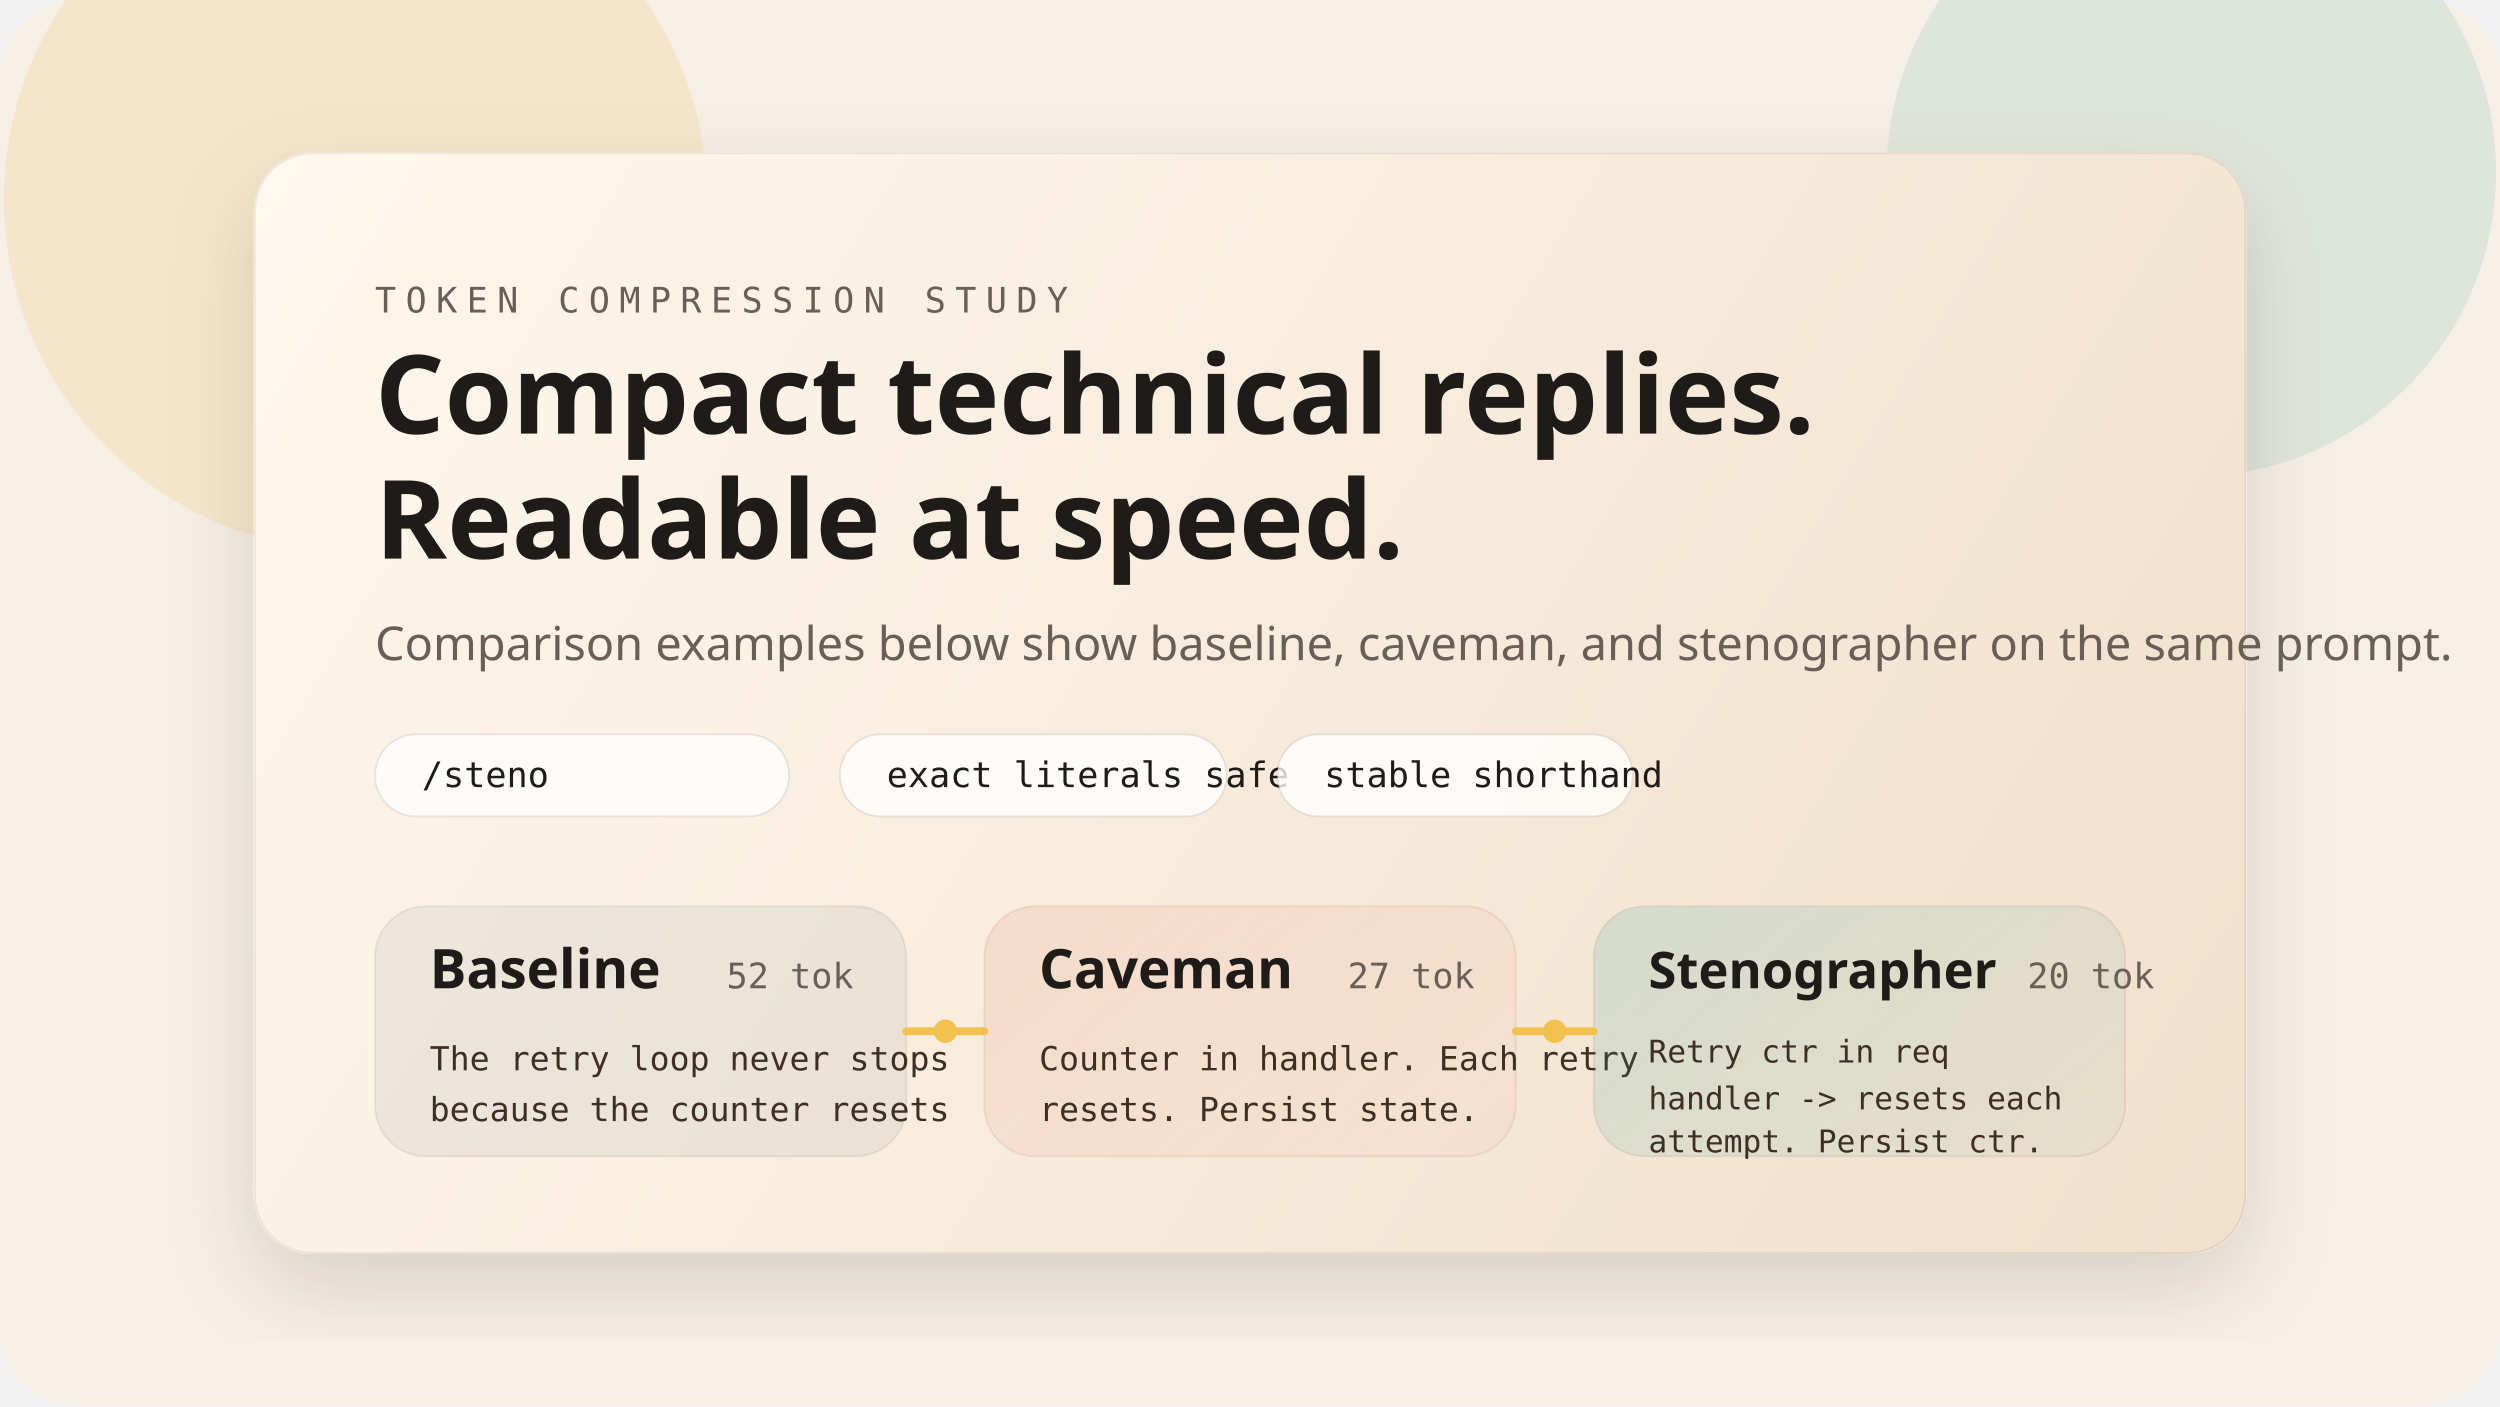
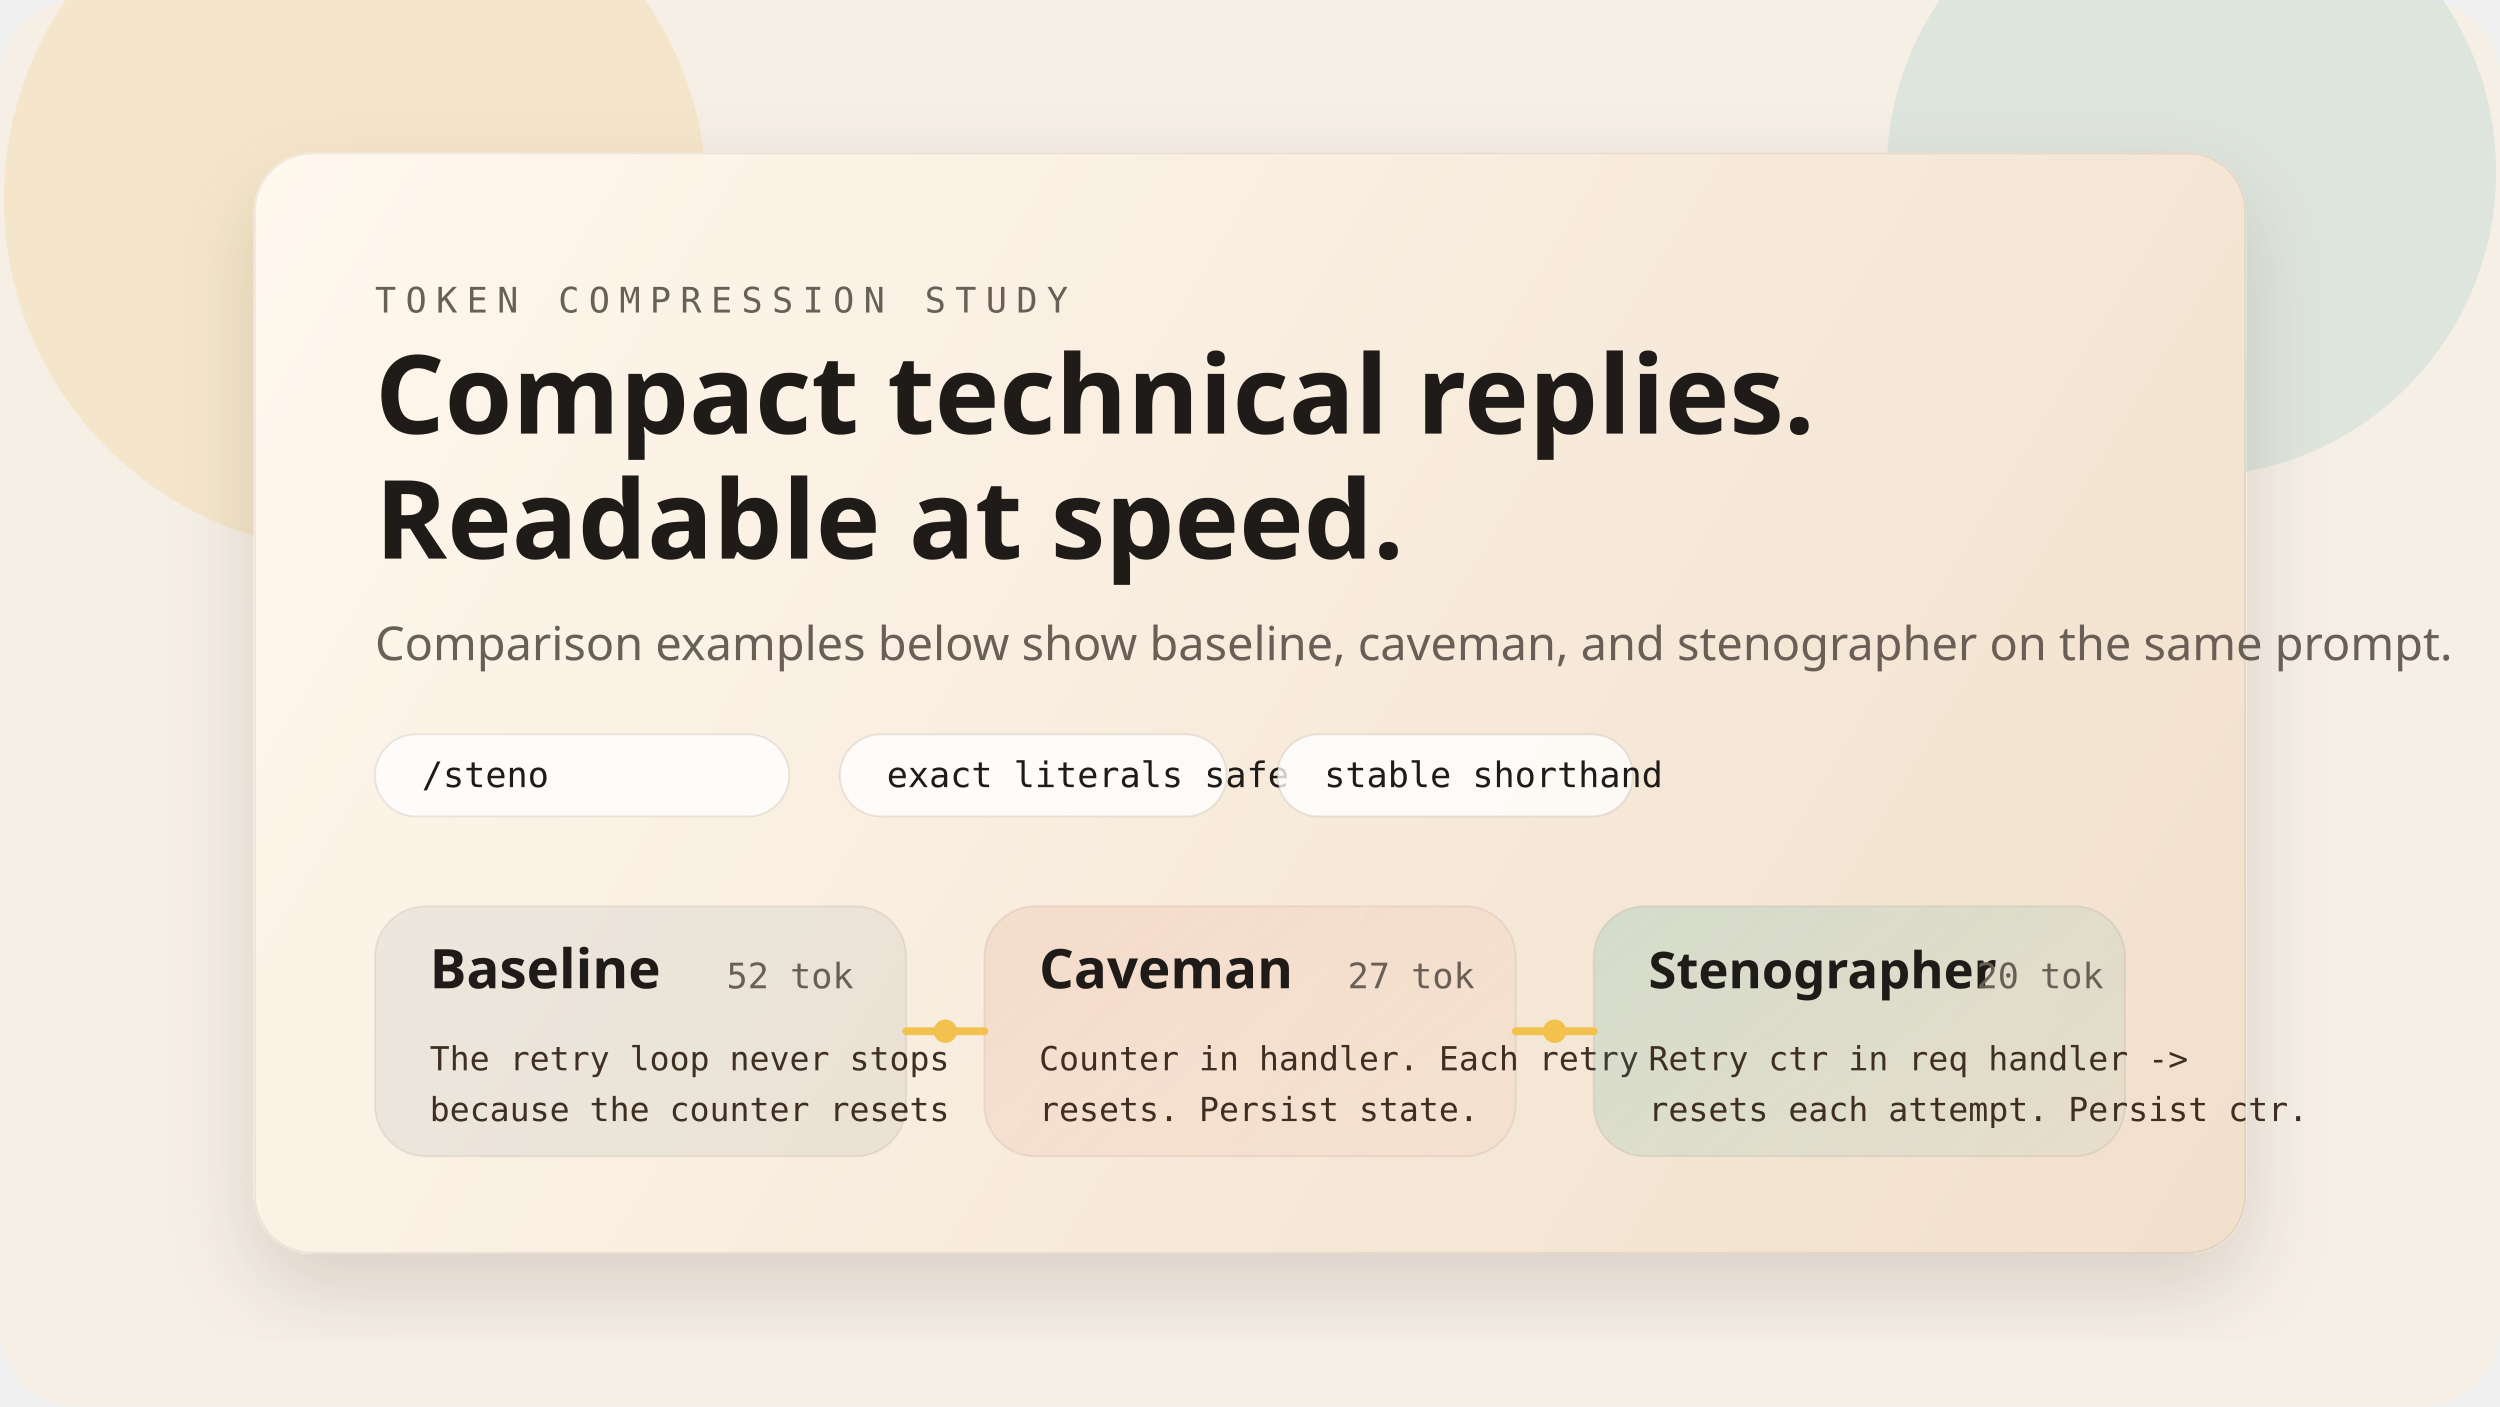
<svg xmlns="http://www.w3.org/2000/svg" width="1280" height="720" viewBox="0 0 1280 720" fill="none" role="img" aria-labelledby="title desc">
  <defs>
    <linearGradient id="bg" x1="140" y1="64" x2="1112" y2="656" gradientUnits="userSpaceOnUse">
      <stop stop-color="#FFF8EE" />
      <stop offset="1" stop-color="#F1E0CC" />
    </linearGradient>
    <linearGradient id="stenoGlow" x1="822" y1="198" x2="1104" y2="558" gradientUnits="userSpaceOnUse">
      <stop stop-color="#2A9D8F" stop-opacity="0.24" />
      <stop offset="1" stop-color="#2A9D8F" stop-opacity="0.06" />
    </linearGradient>
    <linearGradient id="cavemanGlow" x1="498" y1="198" x2="780" y2="558" gradientUnits="userSpaceOnUse">
      <stop stop-color="#E07A5F" stop-opacity="0.22" />
      <stop offset="1" stop-color="#E07A5F" stop-opacity="0.06" />
    </linearGradient>
    <filter id="shadow" x="86" y="34" width="1108" height="652" filterUnits="userSpaceOnUse" color-interpolation-filters="sRGB">
      <feFlood flood-opacity="0" result="BackgroundImageFix" />
      <feColorMatrix in="SourceAlpha" type="matrix" values="0 0 0 0 0 0 0 0 0 0 0 0 0 0 0 0 0 0 127 0" result="hardAlpha" />
      <feOffset dy="18" />
      <feGaussianBlur stdDeviation="22" />
      <feComposite in2="hardAlpha" operator="out" />
      <feColorMatrix type="matrix" values="0 0 0 0 0.247 0 0 0 0 0.184 0 0 0 0 0.137 0 0 0 0.16 0" />
      <feBlend mode="normal" in2="BackgroundImageFix" result="effect1_dropShadow_1_2" />
      <feBlend mode="normal" in="SourceGraphic" in2="effect1_dropShadow_1_2" result="shape" />
    </filter>
  </defs>
  <rect width="1280" height="720" rx="40" fill="#F6EFE6" />
  <circle cx="182" cy="102" r="180" fill="#F2C14E" fill-opacity="0.18" />
  <circle cx="1122" cy="88" r="156" fill="#2A9D8F" fill-opacity="0.12" />
  <g filter="url(#shadow)">
    <rect x="130" y="78" width="1020" height="564" rx="30" fill="url(#bg)" />
    <rect x="130.5" y="78.5" width="1019" height="563" rx="29.5" stroke="#3F2F23" stroke-opacity="0.08" />
  </g>
  <text x="192" y="160" fill="#6A5F57" font-family="'IBM Plex Mono', Consolas, monospace" font-size="18" letter-spacing="4.8">TOKEN COMPRESSION STUDY</text>
  <text x="192" y="222" fill="#1F1B18" font-family="'Space Grotesk', 'Segoe UI', sans-serif" font-size="56" font-weight="700">Compact technical replies.</text>
  <text x="192" y="286" fill="#1F1B18" font-family="'Space Grotesk', 'Segoe UI', sans-serif" font-size="56" font-weight="700">Readable at speed.</text>
  <text x="192" y="338" fill="#6A5F57" font-family="'Space Grotesk', 'Segoe UI', sans-serif" font-size="24">Comparison examples below show baseline, caveman, and stenographer on the same prompt.</text>
  <rect x="192" y="376" width="212" height="42" rx="21" fill="#FFFFFF" fill-opacity="0.78" stroke="#3F2F23" stroke-opacity="0.1" />
  <text x="216" y="403" fill="#1F1B18" font-family="'IBM Plex Mono', Consolas, monospace" font-size="18">/steno</text>
  <rect x="430" y="376" width="198" height="42" rx="21" fill="#FFFFFF" fill-opacity="0.78" stroke="#3F2F23" stroke-opacity="0.1" />
  <text x="454" y="403" fill="#1F1B18" font-family="'IBM Plex Mono', Consolas, monospace" font-size="18">exact literals safe</text>
  <rect x="654" y="376" width="182" height="42" rx="21" fill="#FFFFFF" fill-opacity="0.78" stroke="#3F2F23" stroke-opacity="0.1" />
  <text x="678" y="403" fill="#1F1B18" font-family="'IBM Plex Mono', Consolas, monospace" font-size="18">stable shorthand</text>
  <g>
    <rect x="192" y="464" width="272" height="128" rx="26" fill="#6C7A89" fill-opacity="0.1" stroke="#3F2F23" stroke-opacity="0.08" />
    <text x="220" y="506" fill="#1F1B18" font-family="'Space Grotesk', 'Segoe UI', sans-serif" font-size="28" font-weight="700">Baseline</text>
    <text x="372" y="506" fill="#6A5F57" font-family="'IBM Plex Mono', Consolas, monospace" font-size="18">52 tok</text>
    <text x="220" y="548" fill="#3F2F23" font-family="'IBM Plex Mono', Consolas, monospace" font-size="17">The retry loop never stops</text>
    <text x="220" y="574" fill="#3F2F23" font-family="'IBM Plex Mono', Consolas, monospace" font-size="17">because the counter resets</text>
  </g>
  <g>
    <rect x="504" y="464" width="272" height="128" rx="26" fill="url(#cavemanGlow)" stroke="#3F2F23" stroke-opacity="0.08" />
    <text x="532" y="506" fill="#1F1B18" font-family="'Space Grotesk', 'Segoe UI', sans-serif" font-size="28" font-weight="700">Caveman</text>
    <text x="690" y="506" fill="#6A5F57" font-family="'IBM Plex Mono', Consolas, monospace" font-size="18">27 tok</text>
    <text x="532" y="548" fill="#3F2F23" font-family="'IBM Plex Mono', Consolas, monospace" font-size="17">Counter in handler. Each retry</text>
    <text x="532" y="574" fill="#3F2F23" font-family="'IBM Plex Mono', Consolas, monospace" font-size="17">resets. Persist state.</text>
  </g>
  <g>
    <rect x="816" y="464" width="272" height="128" rx="26" fill="url(#stenoGlow)" stroke="#3F2F23" stroke-opacity="0.08" />
    <text x="844" y="506" fill="#1F1B18" font-family="'Space Grotesk', 'Segoe UI', sans-serif" font-size="26" font-weight="700">Stenographer</text>
-     <text x="1038" y="506" fill="#6A5F57" font-family="'IBM Plex Mono', Consolas, monospace" font-size="18">20 tok</text>
-     <text x="844" y="544" fill="#3F2F23" font-family="'IBM Plex Mono', Consolas, monospace" font-size="16">Retry ctr in req</text>
-     <text x="844" y="568" fill="#3F2F23" font-family="'IBM Plex Mono', Consolas, monospace" font-size="16">handler -&gt; resets each</text>
-     <text x="844" y="590" fill="#3F2F23" font-family="'IBM Plex Mono', Consolas, monospace" font-size="16">attempt. Persist ctr.</text>
+     <text x="1012" y="506" fill="#6A5F57" font-family="'IBM Plex Mono', Consolas, monospace" font-size="18">20 tok</text>
+     <text x="844" y="548" fill="#3F2F23" font-family="'IBM Plex Mono', Consolas, monospace" font-size="17">Retry ctr in req handler -&gt;</text>
+     <text x="844" y="574" fill="#3F2F23" font-family="'IBM Plex Mono', Consolas, monospace" font-size="17">resets each attempt. Persist ctr.</text>
  </g>
  <path d="M464 528H504" stroke="#F2C14E" stroke-width="4" stroke-linecap="round" />
  <path d="M776 528H816" stroke="#F2C14E" stroke-width="4" stroke-linecap="round" />
  <circle cx="484" cy="528" r="6" fill="#F2C14E" />
  <circle cx="796" cy="528" r="6" fill="#F2C14E" />
</svg>
